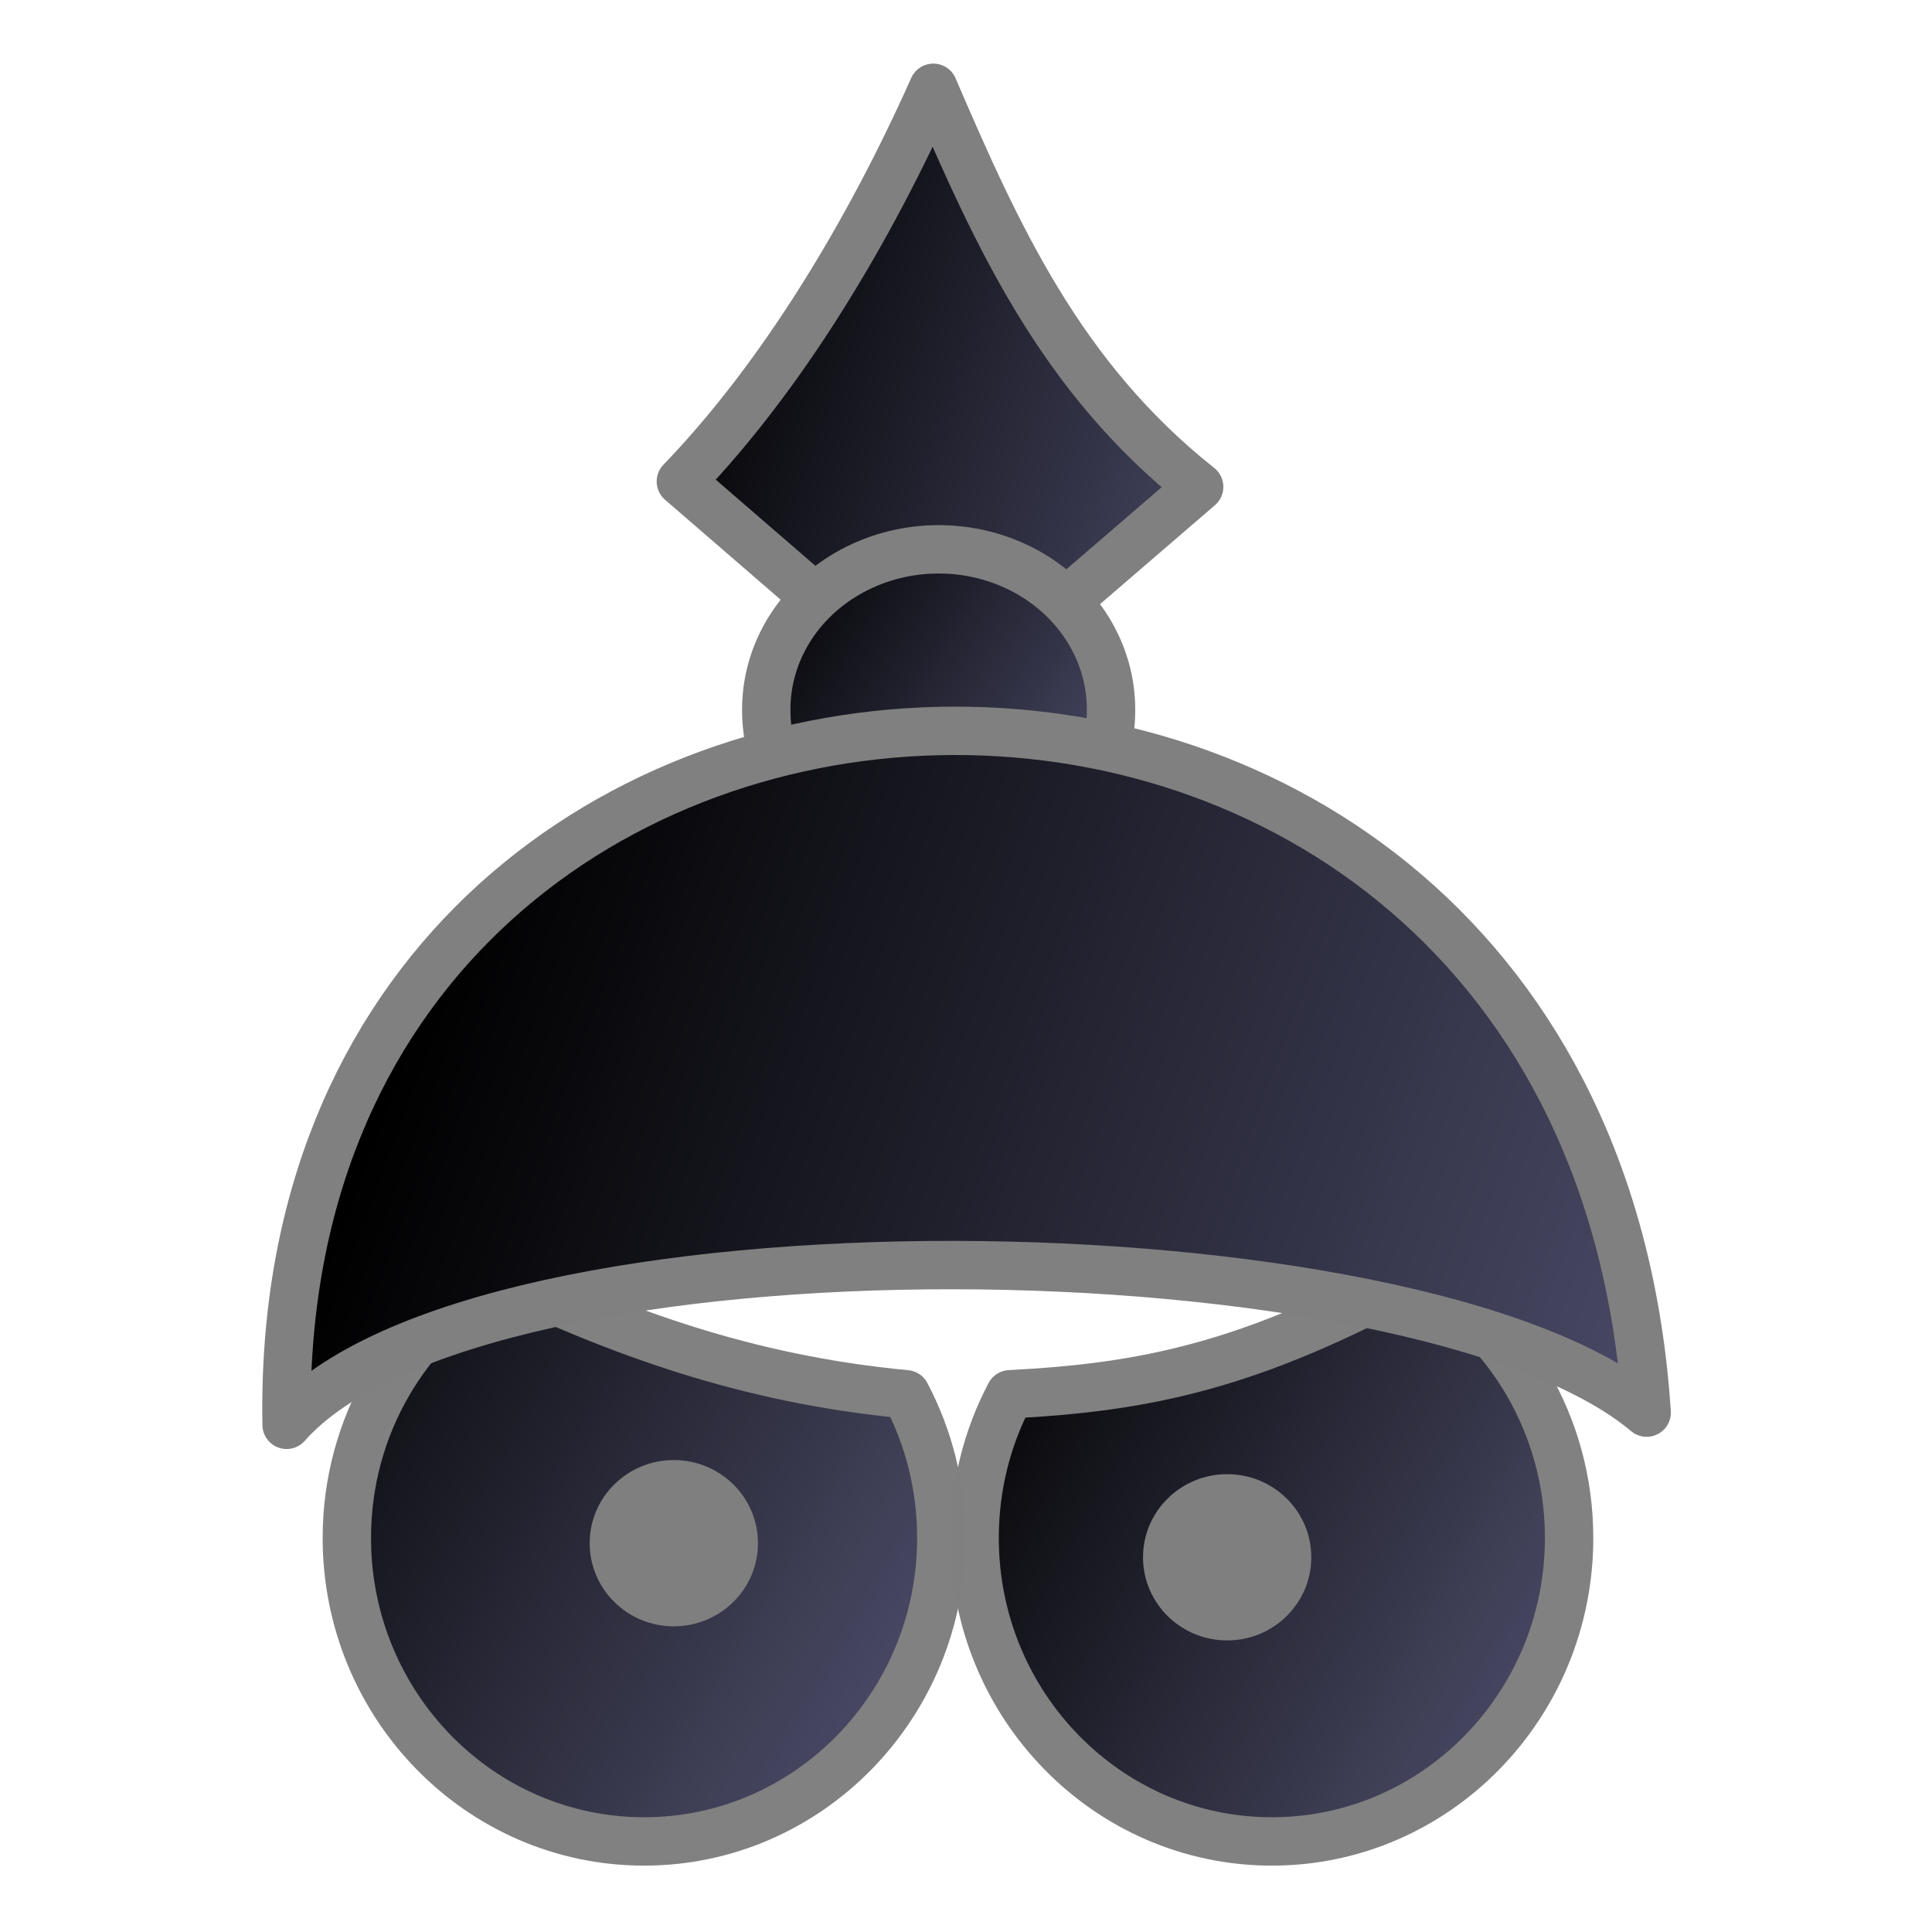
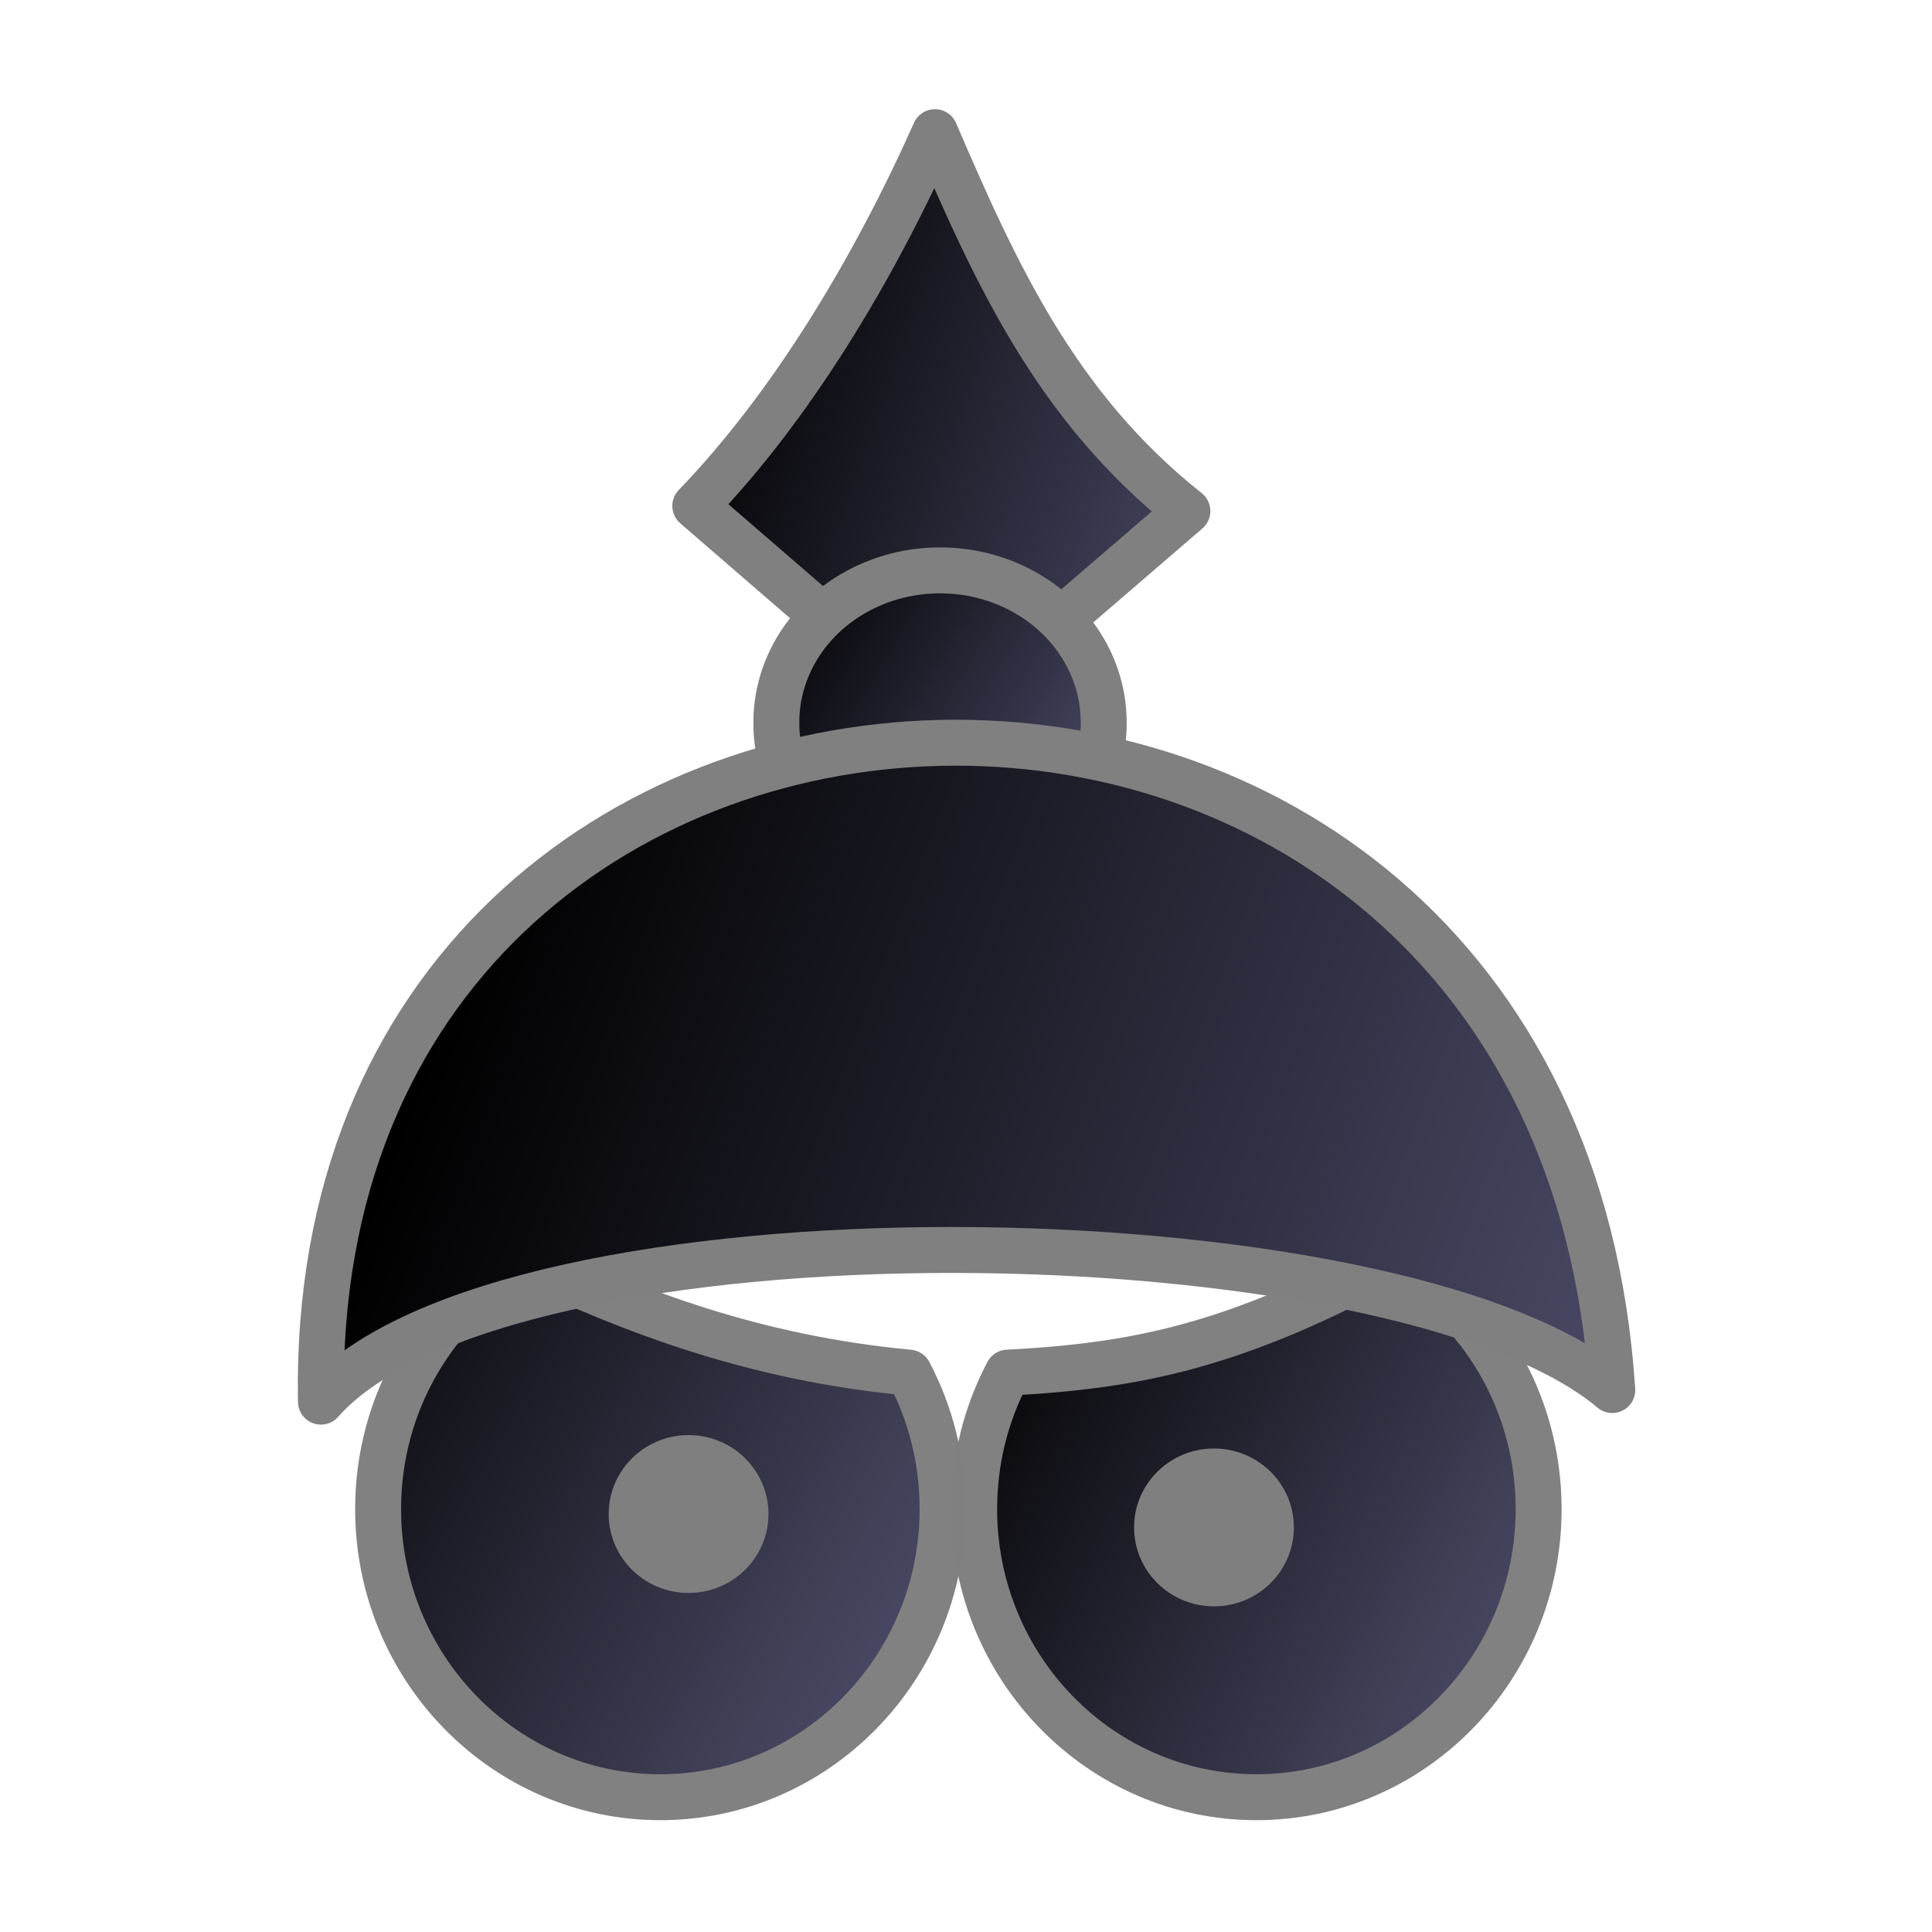
- <svg xmlns="http://www.w3.org/2000/svg" xmlns:xlink="http://www.w3.org/1999/xlink" overflow="hidden" viewBox="126 186 639 639" id="svg36220" version="1.0">
+ <svg xmlns="http://www.w3.org/2000/svg" xmlns:xlink="http://www.w3.org/1999/xlink" overflow="hidden" viewBox="109 169 673 673" id="svg36220" version="1.0">
  <defs id="defs36222">
    <linearGradient id="linearGradient2507">
      <stop style="stop-color:#000000;stop-opacity:1" offset="0" id="stop2509" />
      <stop style="stop-color:#505070;stop-opacity:1" offset="1" id="stop2511" />
    </linearGradient>
    <linearGradient xlink:href="#linearGradient2507" id="linearGradient5892" gradientUnits="userSpaceOnUse" gradientTransform="matrix(0.912124,0,0,0.876973,58.9007,148.9545)" x1="224.065" y1="423.884" x2="710.132" y2="599.749" />
    <linearGradient xlink:href="#linearGradient2507" id="linearGradient5897" gradientUnits="userSpaceOnUse" x1="204.25" y1="662.388" x2="421.718" y2="792" gradientTransform="matrix(1.101156,0,0,1.101156,-44.79643,-66.05735)" />
    <linearGradient xlink:href="#linearGradient2507" id="linearGradient5901" gradientUnits="userSpaceOnUse" x1="468.236" y1="681.244" x2="270.869" y2="792" gradientTransform="matrix(-1.101156,0,0,1.101156,930.4829,-66.05735)" />
    <linearGradient xlink:href="#linearGradient2507" id="linearGradient2226" gradientUnits="userSpaceOnUse" x1="321.983" y1="380.025" x2="469.976" y2="469.592" />
    <linearGradient xlink:href="#linearGradient2507" id="linearGradient2243" x1="338.482" y1="308.136" x2="550.115" y2="385.918" gradientUnits="userSpaceOnUse" gradientTransform="translate(1.714045,9.428091)" />
  </defs>
  <g id="layer1">
    <path id="path5899" d="M 595.216,607.403 C 624.927,624.676 644.974,657.292 644.974,694.67 C 644.974,750.072 600.932,795.047 546.661,795.047 C 492.391,795.047 448.349,750.072 448.349,694.67 C 448.349,677.478 452.577,661.298 460.049,647.148 C 505.104,644.829 539.778,637.714 595.216,607.403 z " style="opacity:0.99;fill:url(#linearGradient5901);fill-opacity:1;fill-rule:evenodd;stroke:#808080;stroke-width:16;stroke-linecap:round;stroke-linejoin:round;stroke-miterlimit:4;stroke-dasharray:none;stroke-dashoffset:0;stroke-opacity:1" />
    <path style="opacity:0.99;fill:#808080;fill-opacity:1;fill-rule:evenodd;stroke:#808080;stroke-width:18.427;stroke-linecap:round;stroke-linejoin:round;stroke-miterlimit:4;stroke-dasharray:none;stroke-dashoffset:0;stroke-opacity:1" id="path2231" d="M 422.054 340.25 A 23.202 22.097 0 1 1  375.65,340.25 A 23.202 22.097 0 1 1  422.054 340.25 z" transform="matrix(0.85853,0,0,0.87813,189.4521,402.2825)" />
    <path style="opacity:0.99;fill:url(#linearGradient5897);fill-opacity:1;fill-rule:evenodd;stroke:#808080;stroke-width:16;stroke-linecap:round;stroke-linejoin:round;stroke-miterlimit:4;stroke-dasharray:none;stroke-dashoffset:0;stroke-opacity:1" d="M 290.471,607.403 C 260.76,624.676 240.713,657.292 240.713,694.67 C 240.713,750.072 284.755,795.047 339.025,795.047 C 393.296,795.047 437.338,750.072 437.338,694.67 C 437.338,677.478 433.11,661.298 425.638,647.148 C 372.342,642.14 330.044,626.134 290.471,607.403 z " id="path5795" />
    <path transform="matrix(0.85853,0,0,0.87813,6.432124,397.6178)" d="M 422.054 340.25 A 23.202 22.097 0 1 1  375.65,340.25 A 23.202 22.097 0 1 1  422.054 340.25 z" id="path5797" style="opacity:0.99;fill:#808080;fill-opacity:1;fill-rule:evenodd;stroke:#808080;stroke-width:18.427;stroke-linecap:round;stroke-linejoin:round;stroke-miterlimit:4;stroke-dasharray:none;stroke-dashoffset:0;stroke-opacity:1" />
    <path style="fill:url(#linearGradient2243);fill-opacity:1;fill-rule:evenodd;stroke:#808080;stroke-width:16;stroke-linecap:round;stroke-linejoin:round;stroke-miterlimit:4;stroke-dasharray:none;stroke-opacity:1" d="M 434.692,215.034 C 413.541,262.45 384.862,310.34 351.196,345.242 L 437.763,420.095 L 522.616,347.027 C 476.729,310.652 455.714,263.841 434.692,215.034 z " id="path1340" />
    <path style="fill:url(#linearGradient2226);fill-opacity:1;stroke:#808080;stroke-width:18.52;stroke-linecap:round;stroke-linejoin:round;stroke-miterlimit:4;stroke-dasharray:none;stroke-opacity:1" id="path1331" d="M 461.976 422.452 A 65.997 61.283 0 1 1  329.983,422.452 A 65.997 61.283 0 1 1  461.976 422.452 z" transform="matrix(0.863918,0,0,0.863918,94.35938,55.87036)" />
    <path style="fill:url(#linearGradient5892);fill-opacity:1;fill-rule:evenodd;stroke:#808080;stroke-width:16;stroke-linecap:round;stroke-linejoin:round;stroke-miterlimit:4;stroke-dasharray:none;stroke-opacity:1" d="M 220.795,657.255 C 215.466,360.599 650.419,343.341 670.628,653.219 C 595.531,589.99 284.597,584.965 220.795,657.255 z " id="path4352" />
  </g>
</svg>
